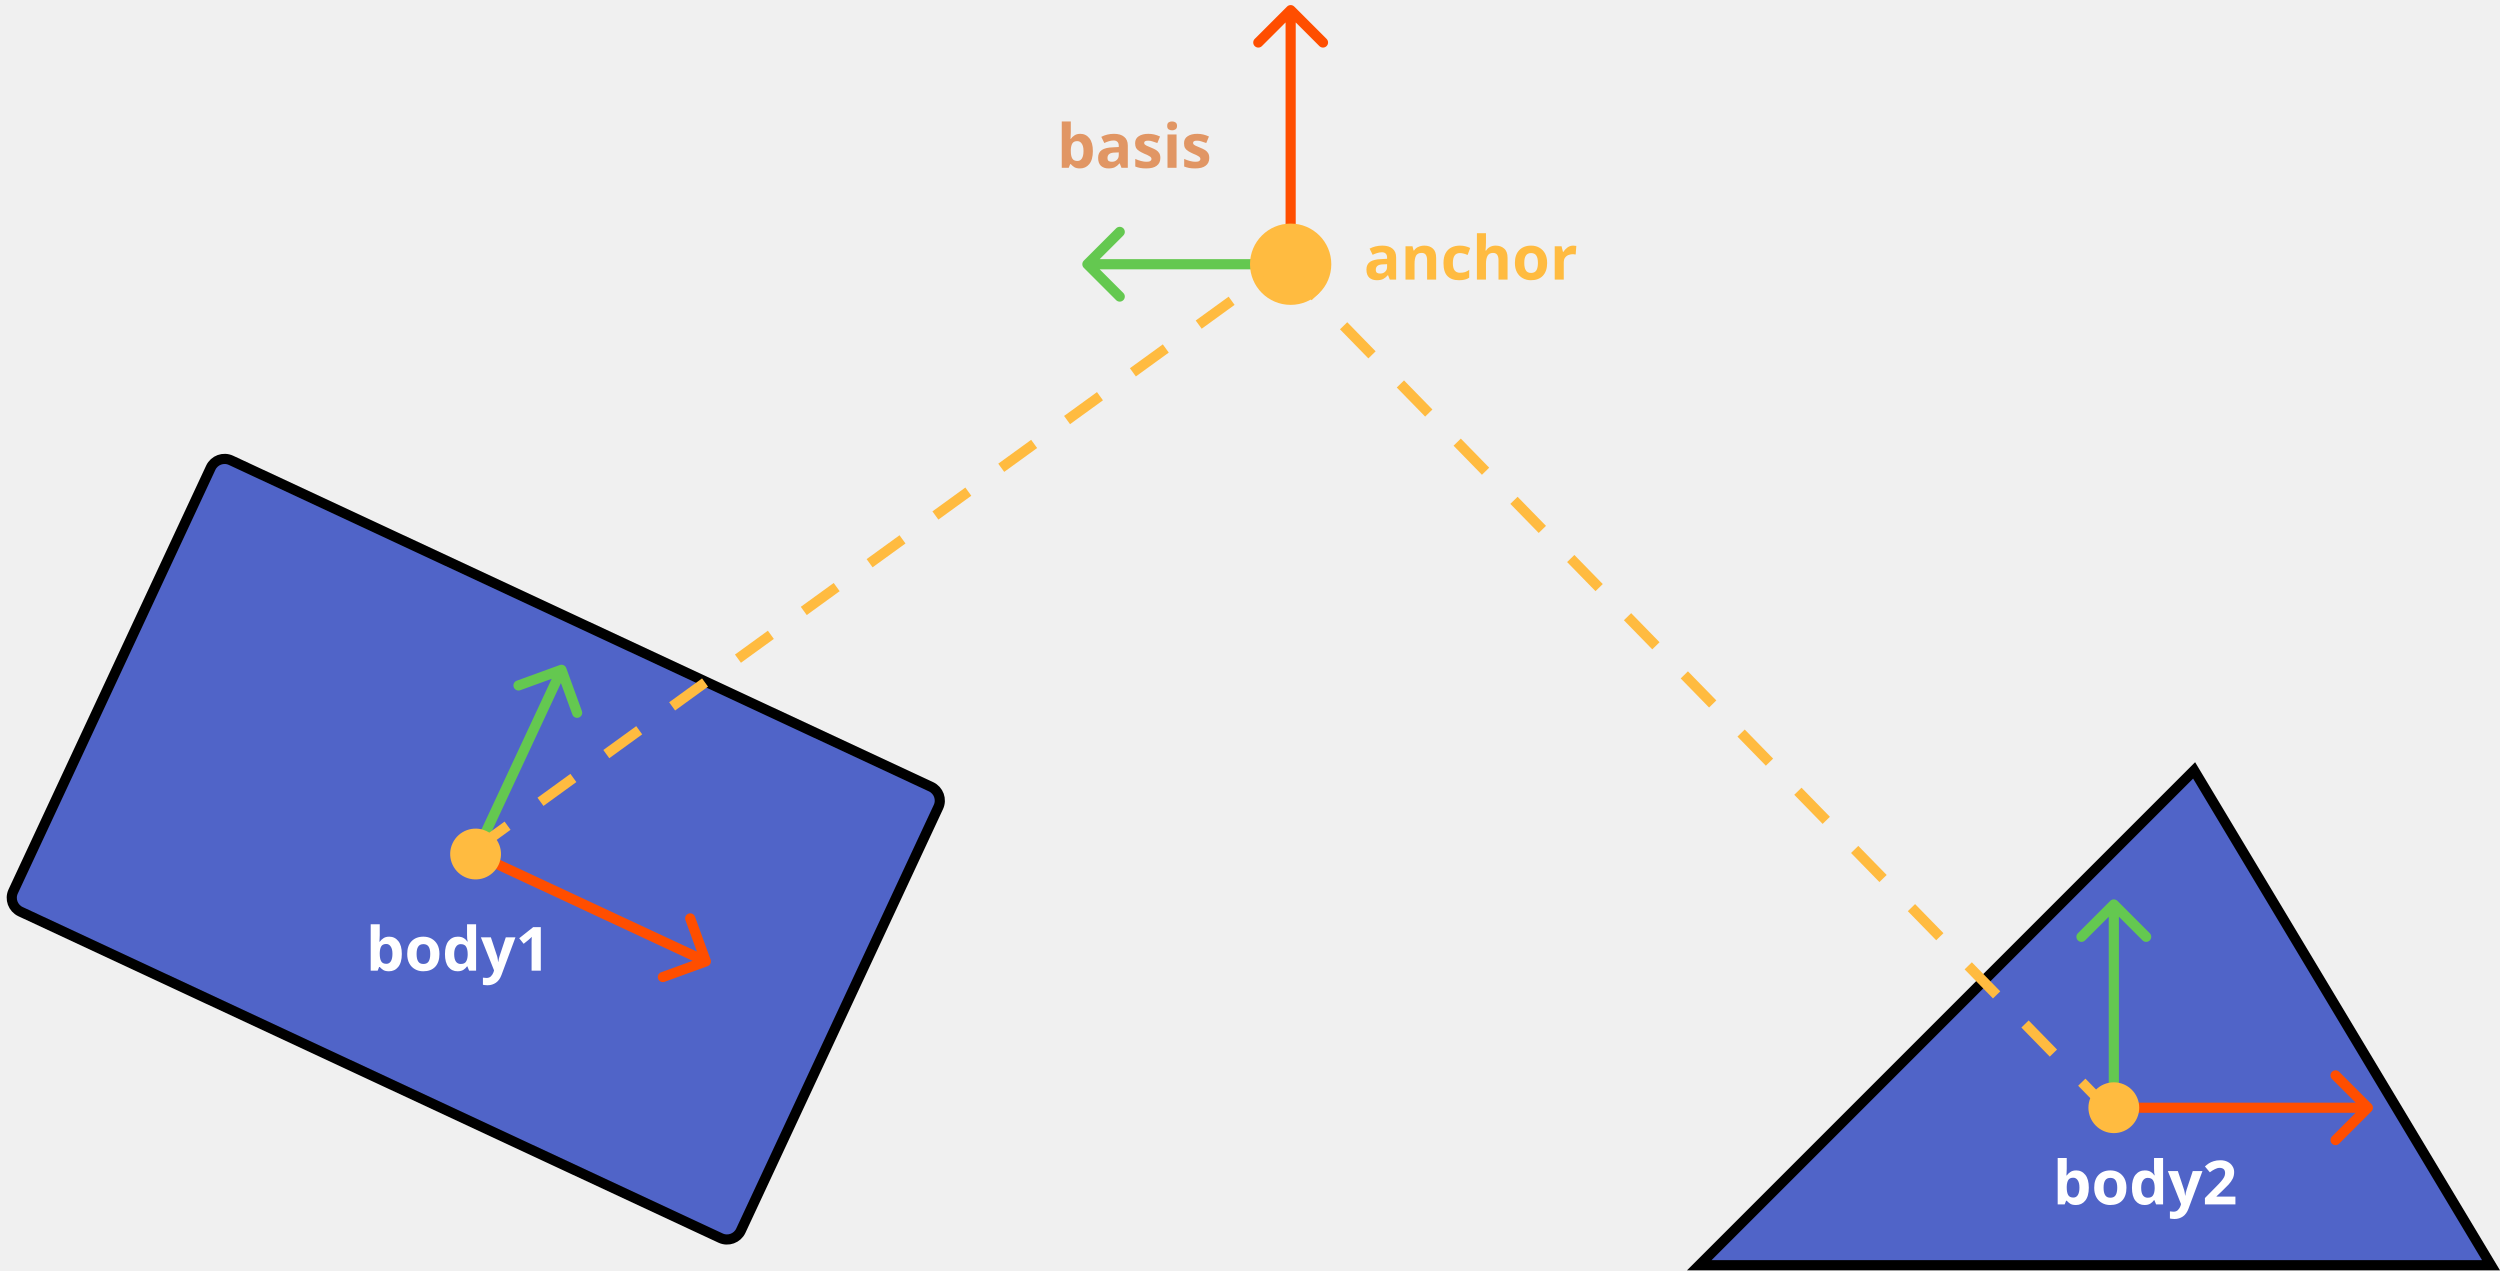
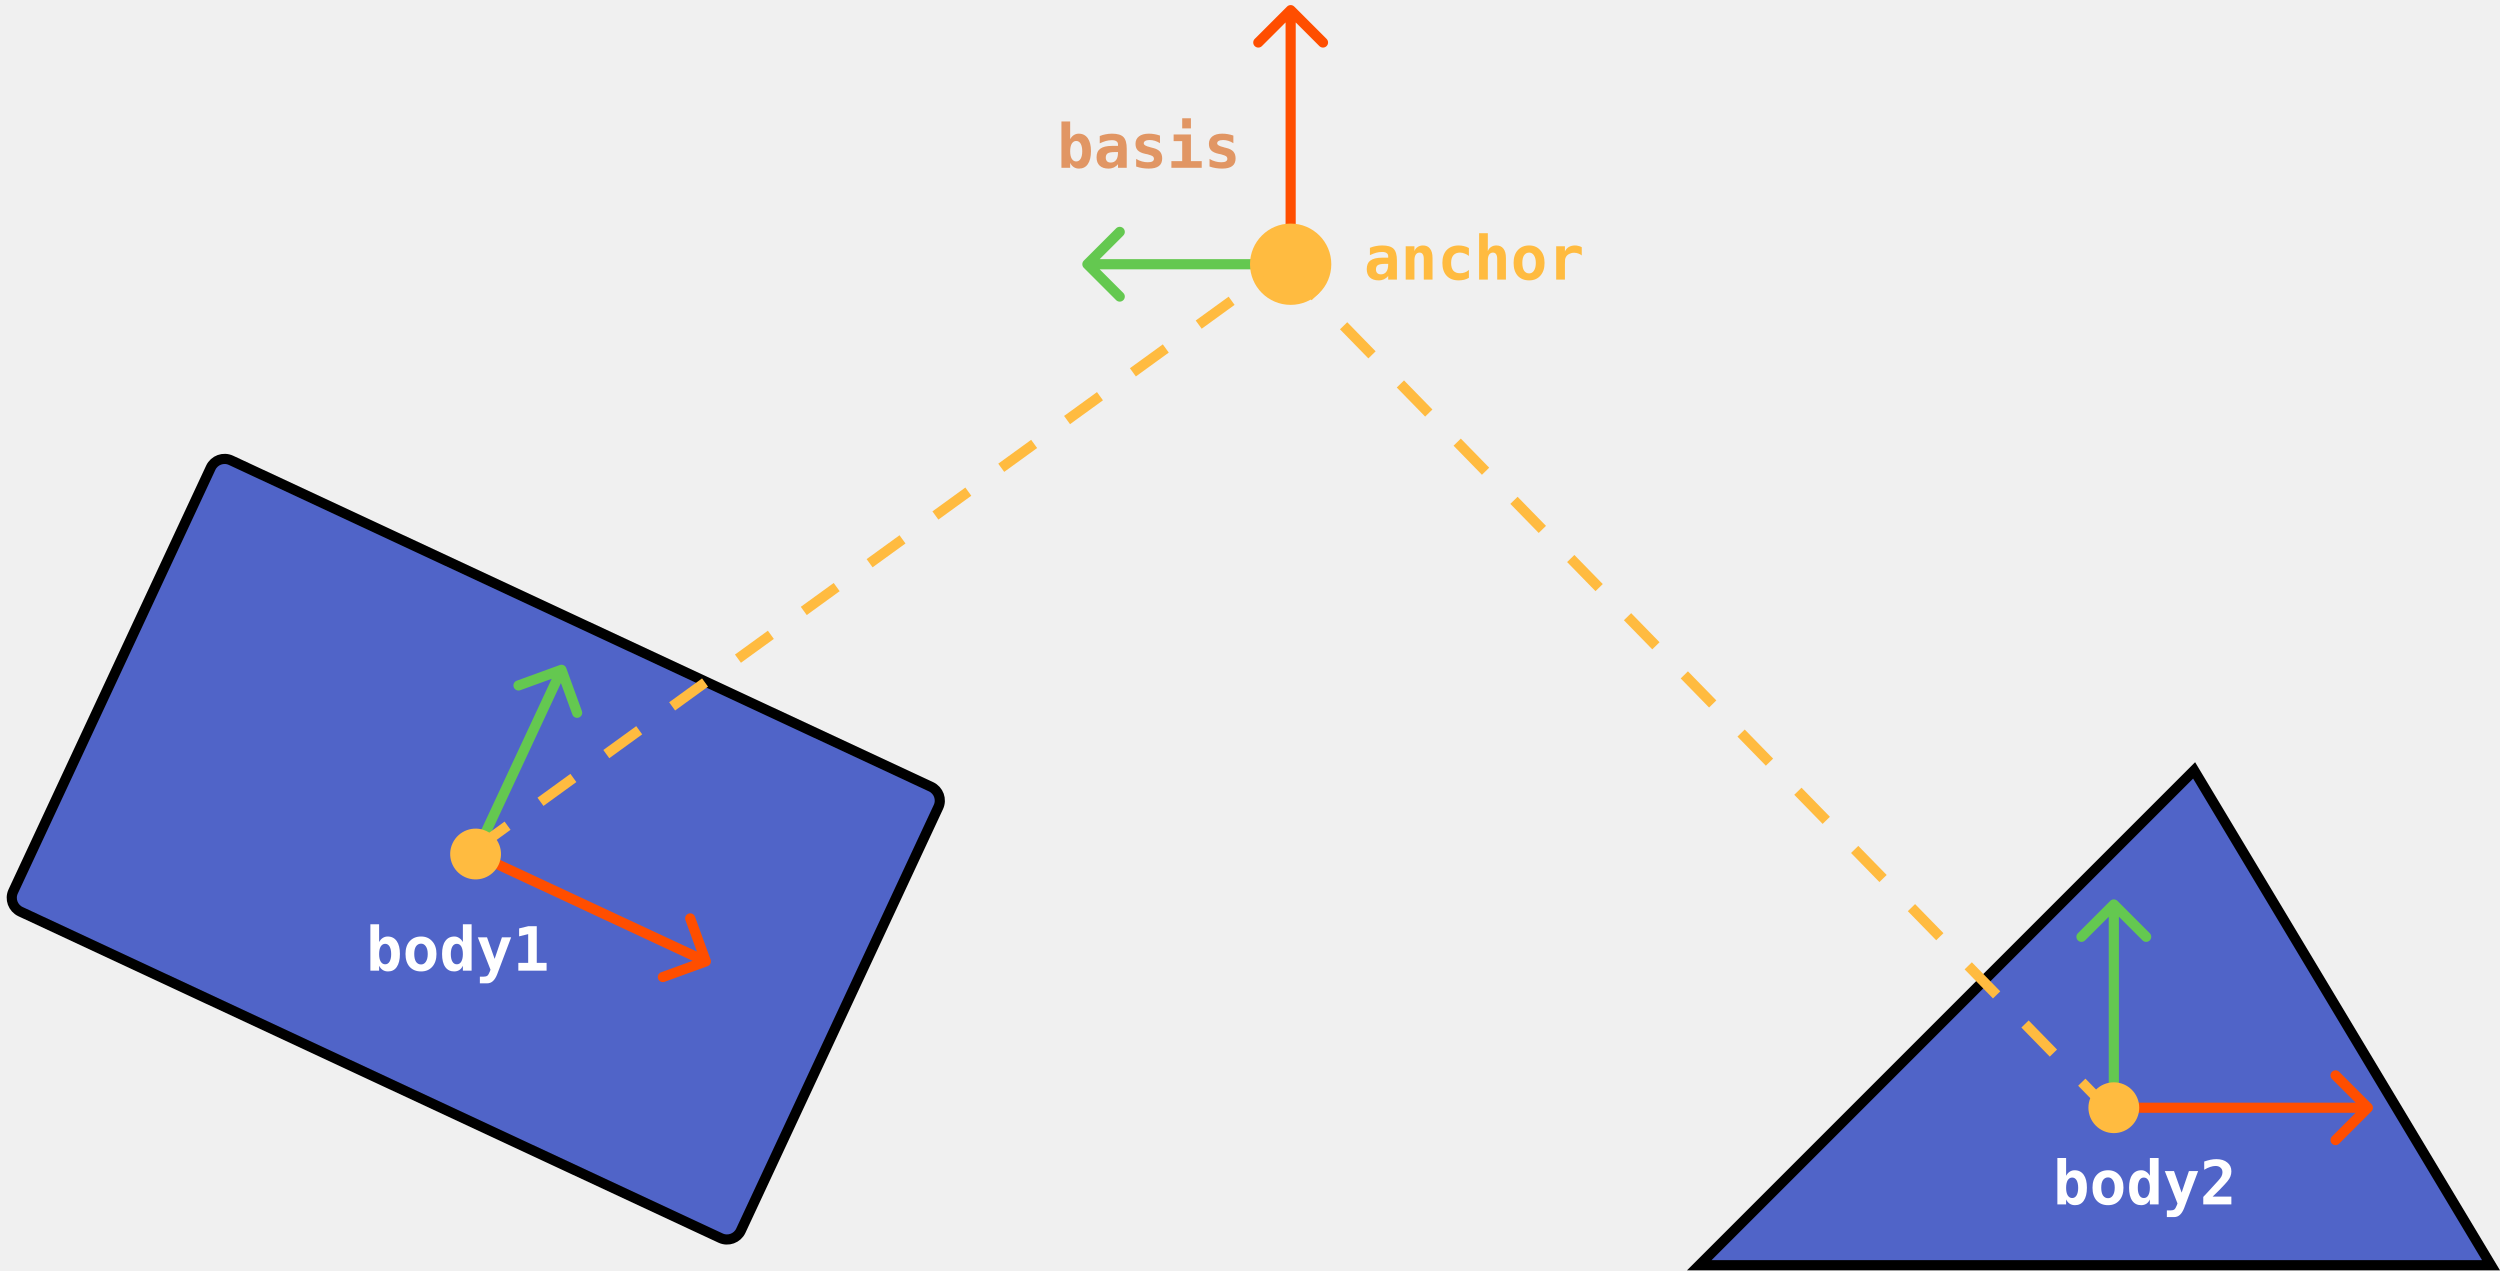
<svg xmlns="http://www.w3.org/2000/svg" width="738" height="375" viewBox="0 0 246 125" fill="none">
  <rect x="21.373" y="44.664" width="79" height="49" rx="1.5" transform="rotate(25 21.3727 44.6644)" fill="#5064C8" stroke="black" />
  <path d="M55.72 65.739C55.626 65.479 55.339 65.346 55.079 65.44L50.851 66.979C50.591 67.073 50.457 67.361 50.552 67.62C50.646 67.879 50.933 68.013 51.193 67.919L54.952 66.551L56.32 70.309C56.414 70.569 56.701 70.703 56.96 70.608C57.22 70.514 57.354 70.227 57.259 69.968L55.72 65.739ZM46.798 84.036L47.251 84.247L55.703 66.121L55.25 65.91L54.797 65.698L46.345 83.825L46.798 84.036Z" fill="#64C850" />
  <path d="M69.627 95.071C69.886 94.977 70.02 94.69 69.925 94.43L68.386 90.202C68.292 89.942 68.005 89.809 67.746 89.903C67.486 89.998 67.352 90.284 67.447 90.544L68.815 94.303L65.056 95.671C64.797 95.765 64.663 96.052 64.757 96.312C64.852 96.571 65.139 96.705 65.398 96.61L69.627 95.071ZM46.798 84.036L46.587 84.489L69.244 95.055L69.456 94.602L69.667 94.148L47.009 83.583L46.798 84.036Z" fill="#FF4E00" />
  <circle cx="46.798" cy="84.036" r="2.5" transform="rotate(25 46.798 84.036)" fill="#FFBB40" />
  <path d="M106.646 25.646C106.451 25.842 106.451 26.158 106.646 26.354L109.828 29.535C110.024 29.731 110.34 29.731 110.536 29.535C110.731 29.34 110.731 29.024 110.536 28.828L107.707 26L110.536 23.172C110.731 22.976 110.731 22.66 110.536 22.465C110.34 22.269 110.024 22.269 109.828 22.465L106.646 25.646ZM127 26V25.5L107 25.5V26V26.5L127 26.5V26Z" fill="#64C850" />
  <path d="M127.354 0.646C127.158 0.451 126.842 0.451 126.646 0.646L123.464 3.828C123.269 4.024 123.269 4.34 123.464 4.536C123.66 4.731 123.976 4.731 124.172 4.536L127 1.707L129.828 4.536C130.024 4.731 130.34 4.731 130.536 4.536C130.731 4.34 130.731 4.024 130.536 3.828L127.354 0.646ZM127 26H127.5V1H127H126.5V26H127Z" fill="#FF4E00" />
  <circle cx="127" cy="26" r="4" fill="#FFBB40" />
-   <text fill="#FFBB40" xml:space="preserve" style="white-space: pre" font-family="Fira Mono" font-size="6" font-weight="600" letter-spacing="0em">
+   <text fill="#FFBB40" xml:space="preserve" style="white-space: pre" font-family="'Fira Code', monospace" font-size="6" font-weight="600" letter-spacing="0em">
    <tspan x="134.207" y="27.51">anchor</tspan>
  </text>
-   <text fill="white" xml:space="preserve" style="white-space: pre" font-family="Fira Mono" font-size="6" font-weight="600" letter-spacing="0em">
+   <text fill="white" xml:space="preserve" style="white-space: pre" font-family="'Fira Code', monospace" font-size="6" font-weight="600" letter-spacing="0em">
    <tspan x="36.006" y="95.51">body1</tspan>
  </text>
  <path d="M245.117 124.5H167.207L215.9 75.806L245.117 124.5Z" fill="#5064C8" stroke="black" />
  <path d="M208.354 88.646C208.158 88.451 207.842 88.451 207.646 88.646L204.464 91.828C204.269 92.024 204.269 92.34 204.464 92.535C204.66 92.731 204.976 92.731 205.172 92.535L208 89.707L210.828 92.535C211.024 92.731 211.34 92.731 211.536 92.535C211.731 92.34 211.731 92.024 211.536 91.828L208.354 88.646ZM208 109H208.5V89H208H207.5V109H208Z" fill="#64C850" />
  <path d="M233.354 109.354C233.549 109.158 233.549 108.842 233.354 108.646L230.172 105.464C229.976 105.269 229.66 105.269 229.464 105.464C229.269 105.66 229.269 105.976 229.464 106.172L232.293 109L229.464 111.828C229.269 112.024 229.269 112.34 229.464 112.536C229.66 112.731 229.976 112.731 230.172 112.536L233.354 109.354ZM208 109V109.5H233V109V108.5H208V109Z" fill="#FF4E00" />
  <circle cx="208" cy="109" r="2.5" fill="#FFBB40" />
-   <text fill="white" xml:space="preserve" style="white-space: pre" font-family="Fira Mono" font-size="6" font-weight="600" letter-spacing="0em">
+   <text fill="white" xml:space="preserve" style="white-space: pre" font-family="'Fira Code', monospace" font-size="6" font-weight="600" letter-spacing="0em">
    <tspan x="202.006" y="118.51">body2</tspan>
  </text>
  <line x1="46.706" y1="83.595" x2="126.707" y2="25.595" stroke="#FFBB40" stroke-dasharray="4 4" />
  <line x1="207.642" y1="109.349" x2="126.642" y2="26.349" stroke="#FFBB40" stroke-dasharray="4 4" />
-   <text fill="#E19664" xml:space="preserve" style="white-space: pre" font-family="Fira Mono" font-size="6" font-weight="600" letter-spacing="0em">
+   <text fill="#E19664" xml:space="preserve" style="white-space: pre" font-family="'Fira Code', monospace" font-size="6" font-weight="600" letter-spacing="0em">
    <tspan x="104.006" y="16.51">basis</tspan>
  </text>
</svg>
